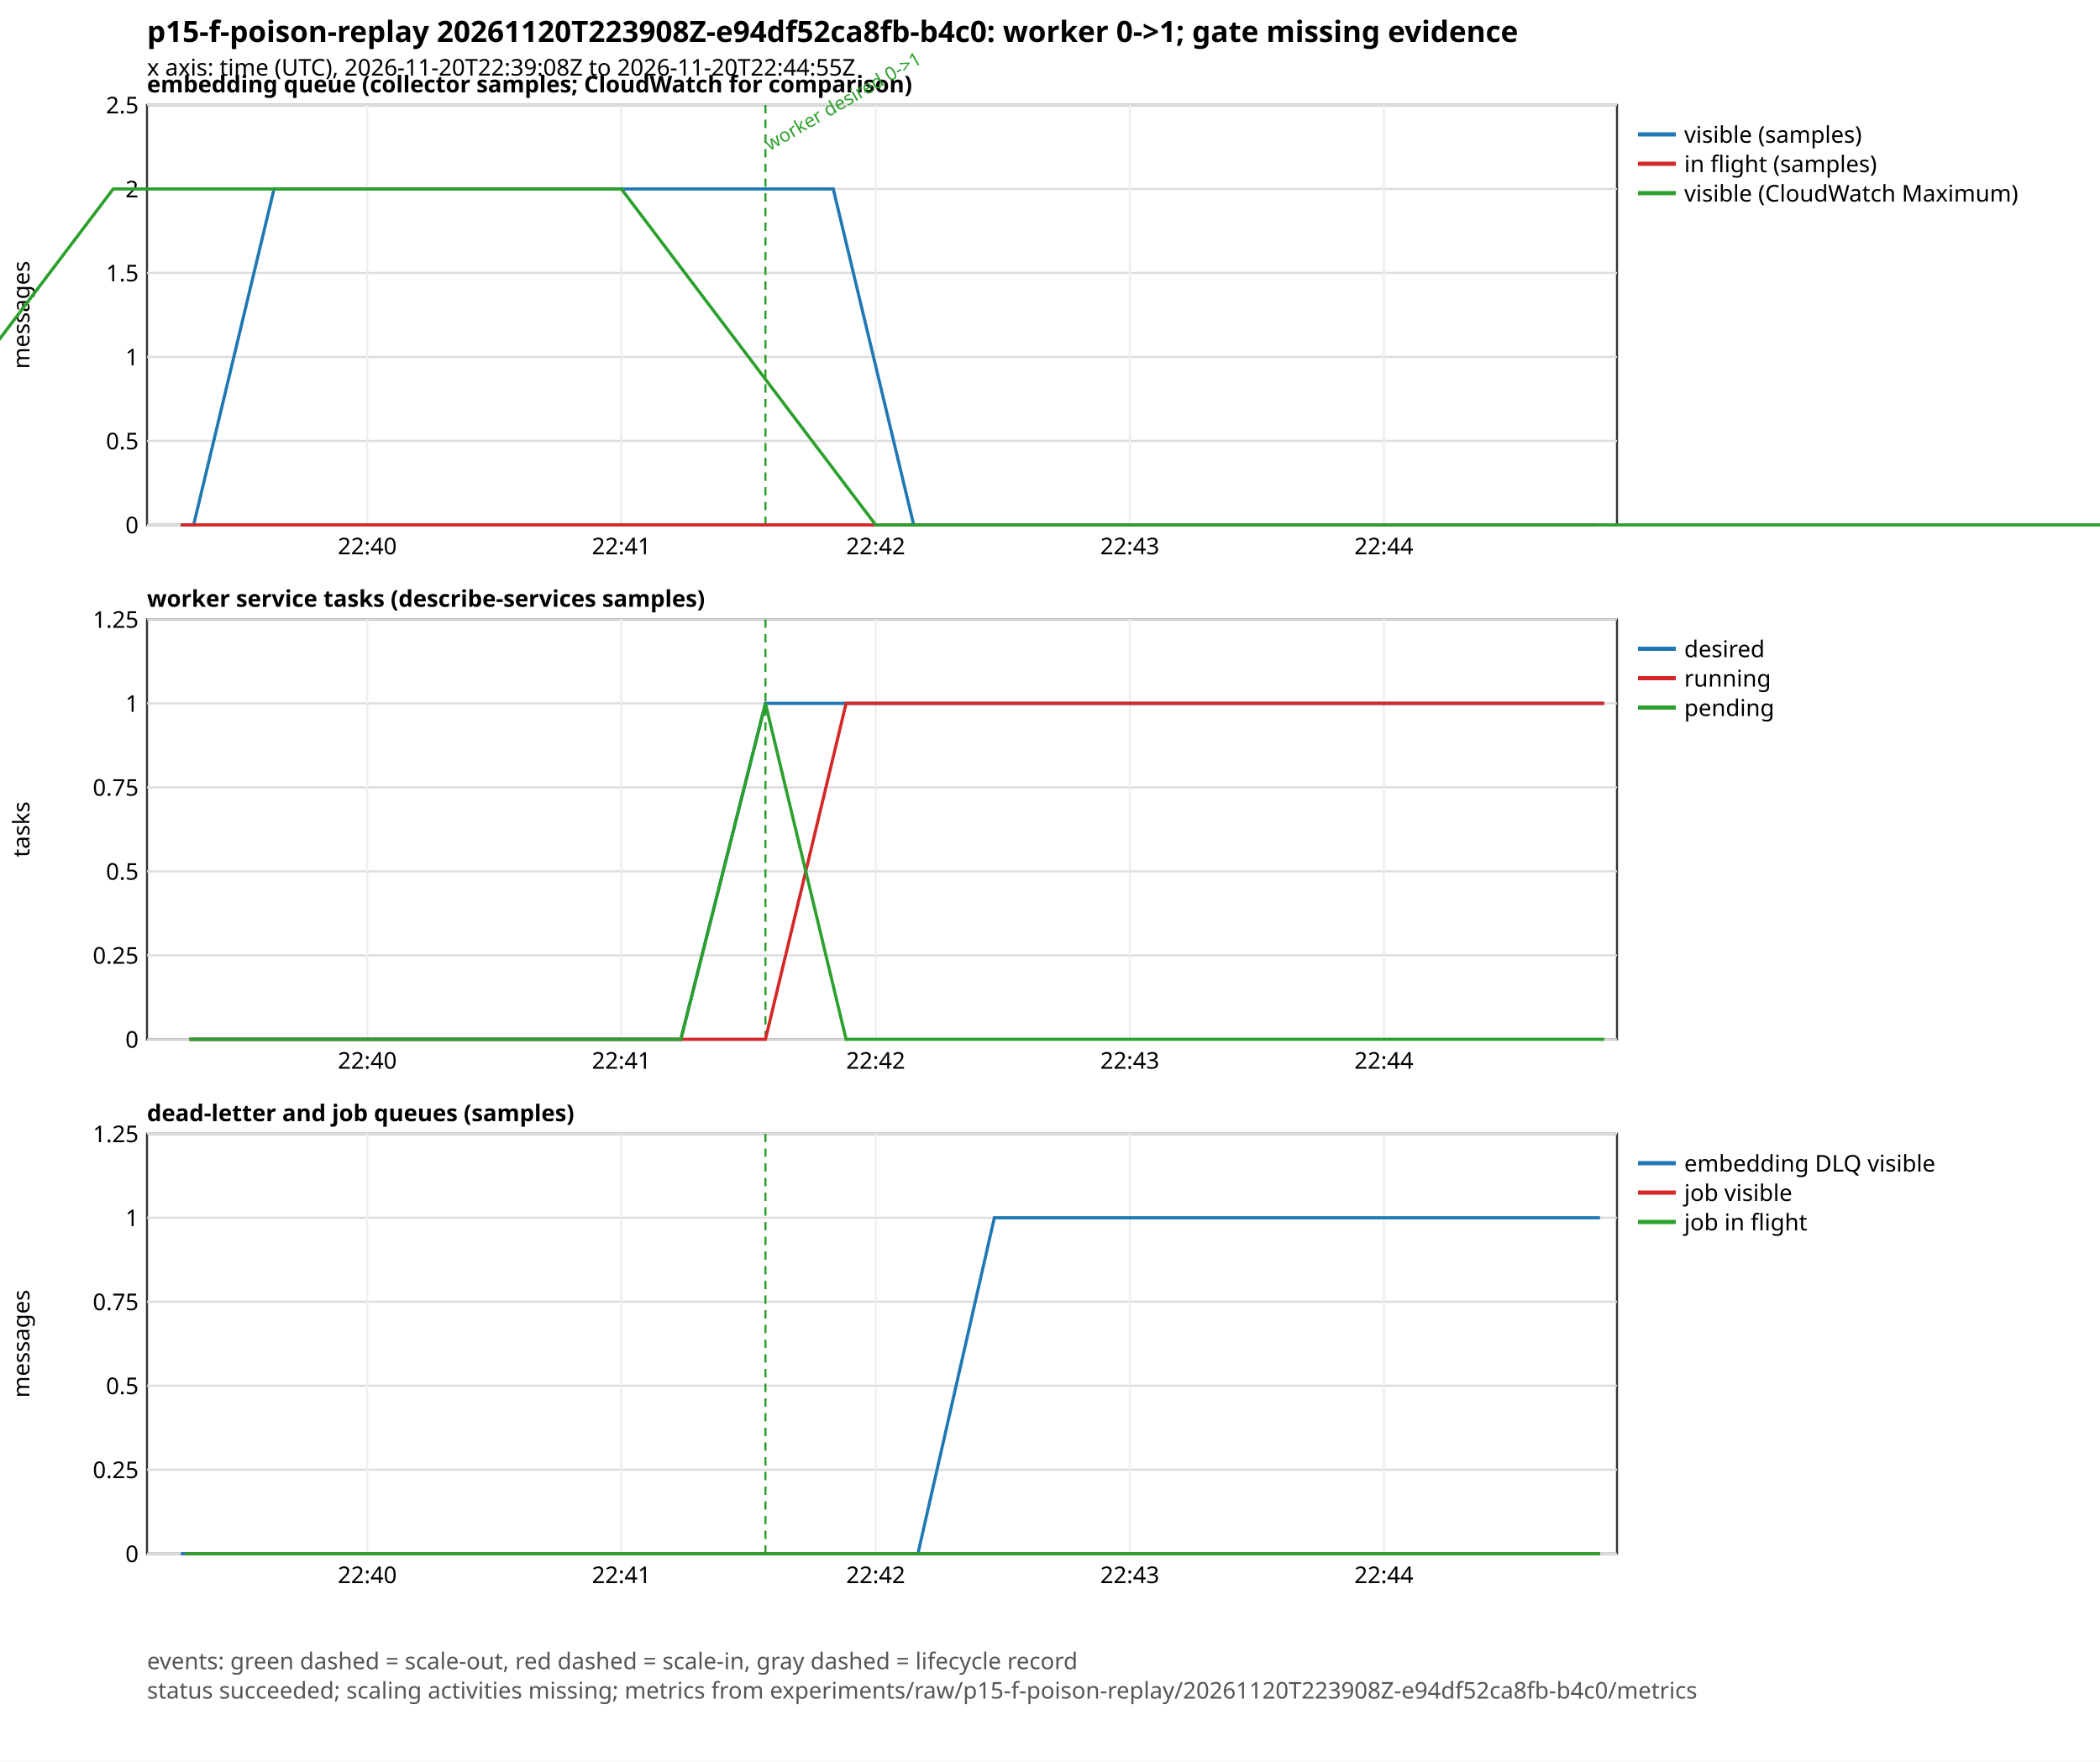
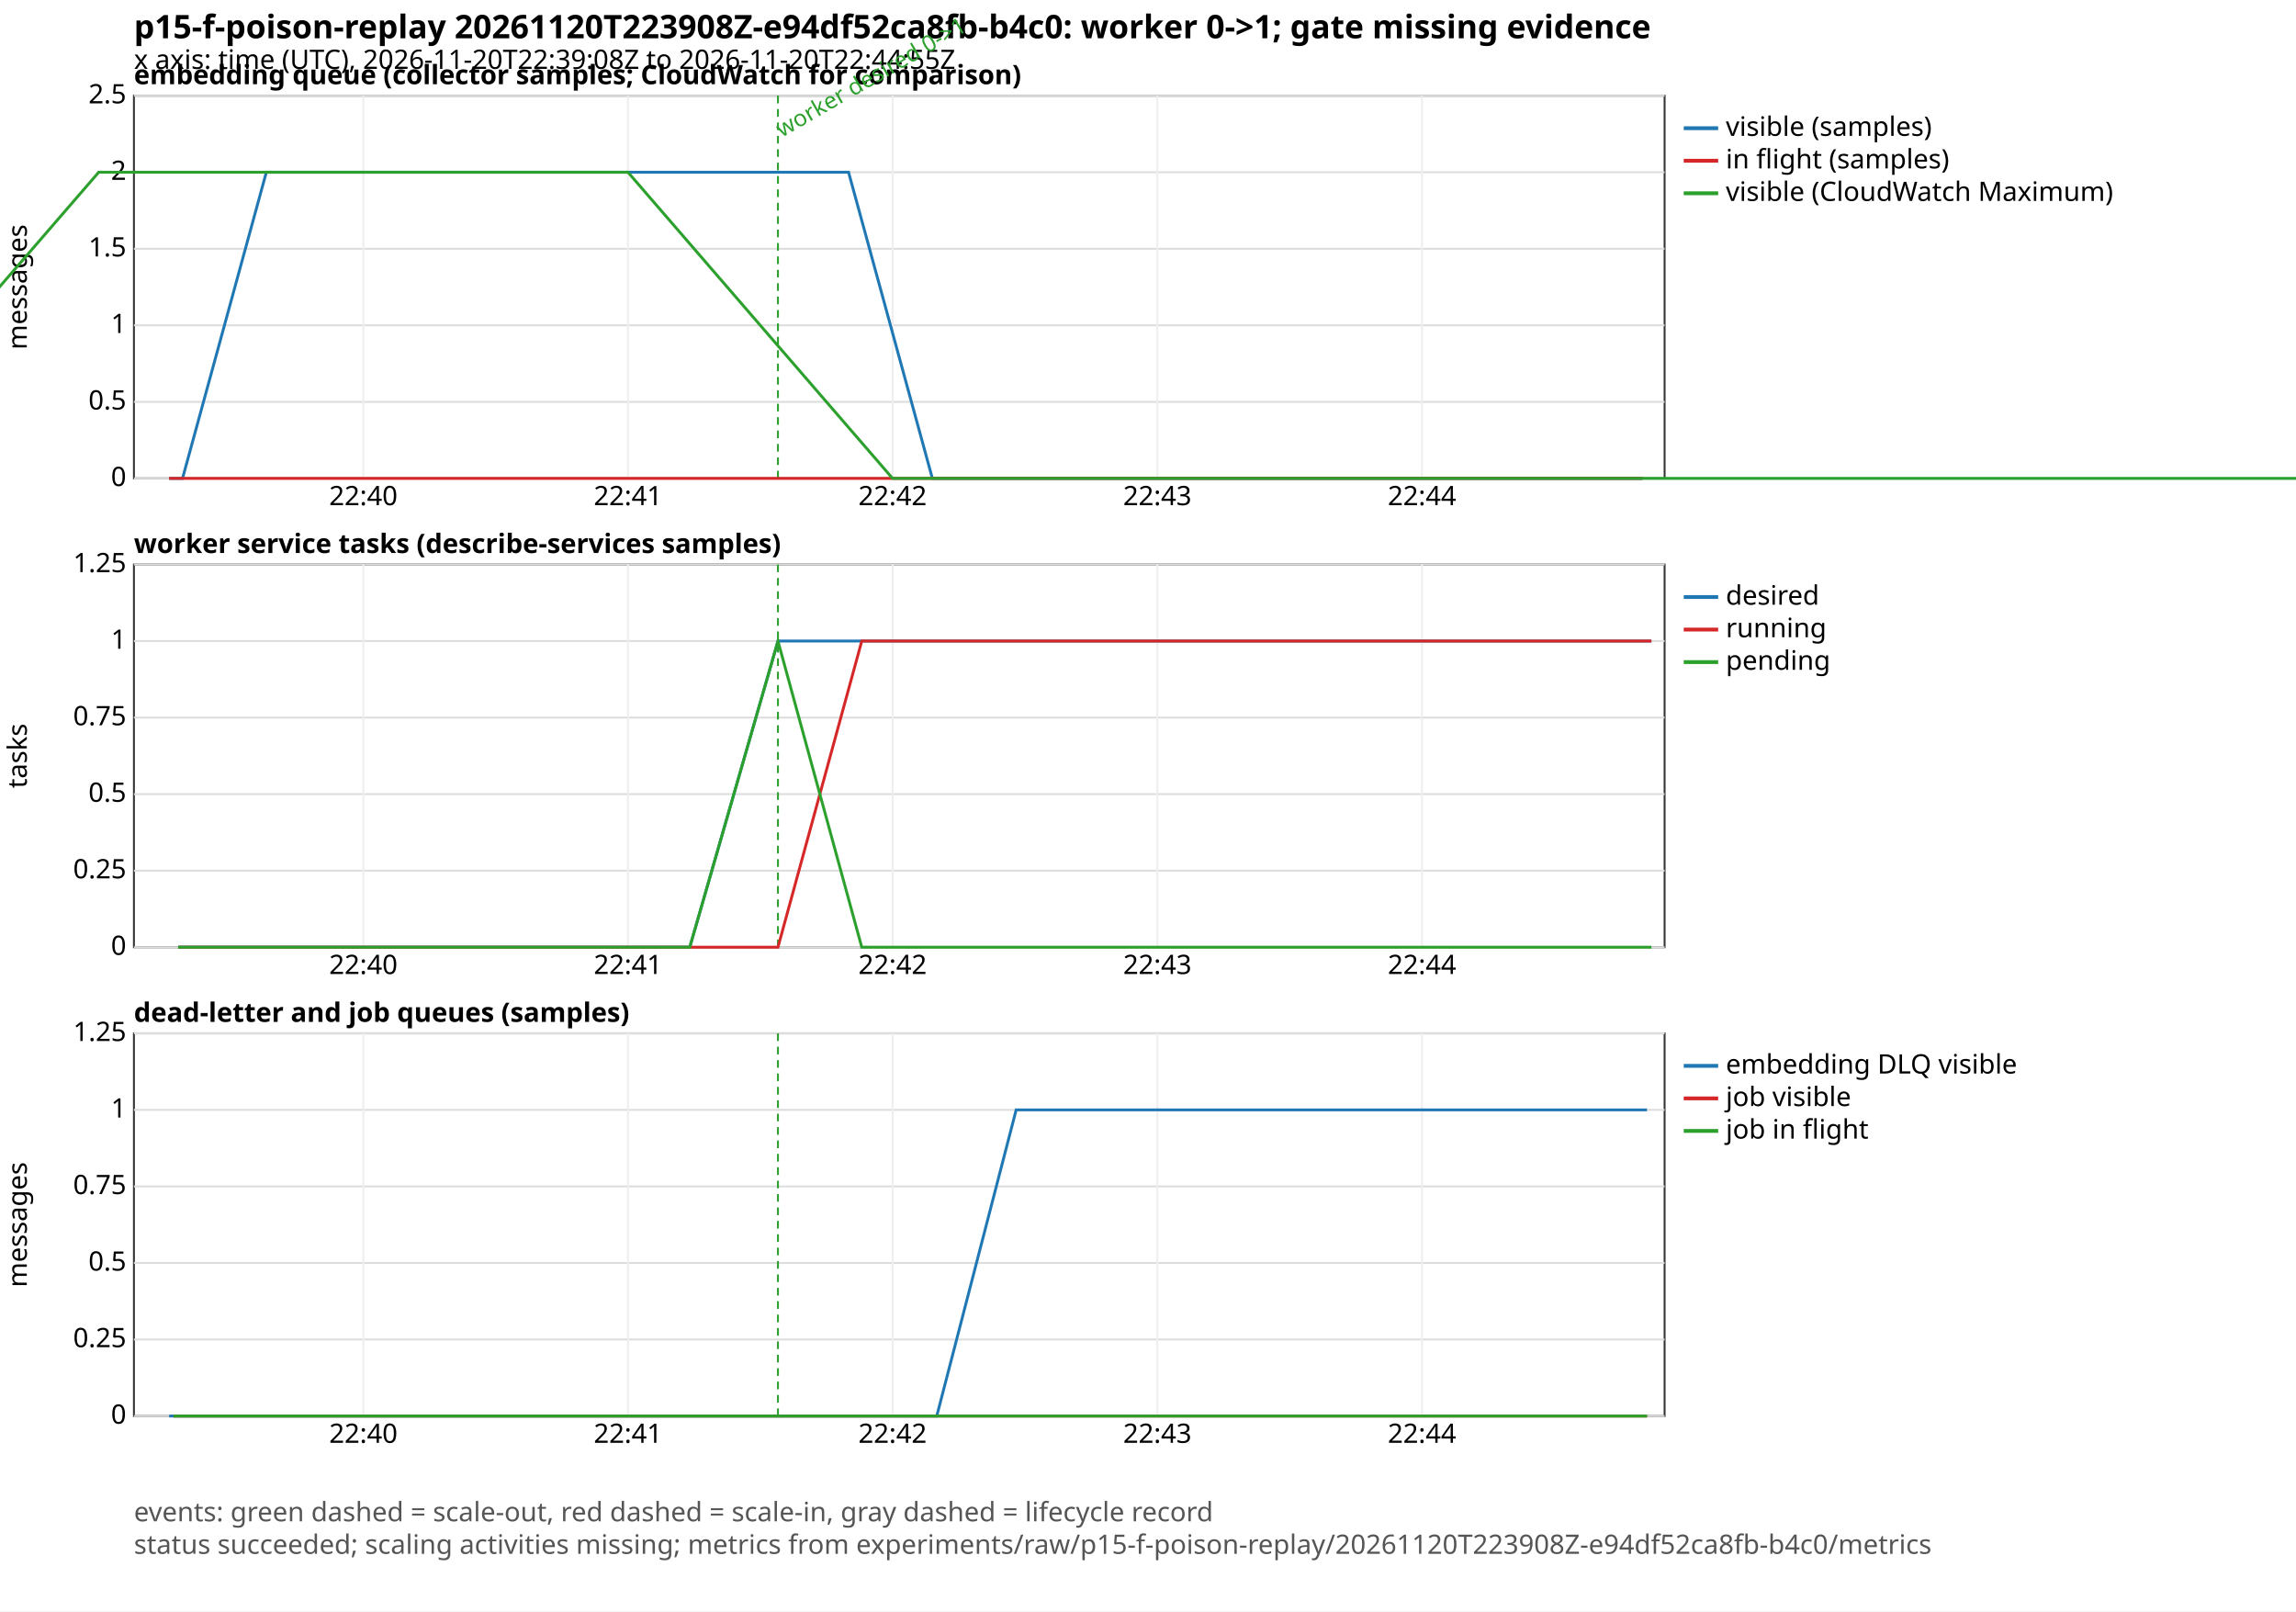
- <svg xmlns="http://www.w3.org/2000/svg" width="1000" height="839" font-family="sans-serif" font-size="11">
-   <rect x="0" y="0" width="1000" height="839" fill="white" />
-   <text x="70" y="20" font-size="14" font-weight="bold">p15-f-poison-replay 20261120T223908Z-e94df52ca8fb-b4c0: worker 0-&gt;1; gate missing evidence</text>
+ <svg xmlns="http://www.w3.org/2000/svg" width="1200" height="842" font-family="sans-serif" font-size="14">
+   <rect x="0" y="0" width="1200" height="842" fill="white" />
+   <text x="70" y="20" font-size="17" font-weight="bold">p15-f-poison-replay 20261120T223908Z-e94df52ca8fb-b4c0: worker 0-&gt;1; gate missing evidence</text>
  <text x="70" y="36">x axis: time (UTC), 2026-11-20T22:39:08Z to 2026-11-20T22:44:55Z</text>
  <text x="70" y="44" font-weight="bold">embedding queue (collector samples; CloudWatch for comparison)</text>
-   <rect x="70" y="50" width="700" height="200" fill="none" stroke="#333" />
-   <line x1="70" y1="250.0" x2="770" y2="250.0" stroke="#ddd" />
+   <rect x="70" y="50" width="800" height="200" fill="none" stroke="#333" />
+   <line x1="70" y1="250.0" x2="870" y2="250.0" stroke="#ddd" />
  <text x="66" y="254.0" text-anchor="end">0</text>
-   <line x1="70" y1="210.0" x2="770" y2="210.0" stroke="#ddd" />
+   <line x1="70" y1="210.0" x2="870" y2="210.0" stroke="#ddd" />
  <text x="66" y="214.0" text-anchor="end">0.5</text>
-   <line x1="70" y1="170.0" x2="770" y2="170.0" stroke="#ddd" />
+   <line x1="70" y1="170.0" x2="870" y2="170.0" stroke="#ddd" />
  <text x="66" y="174.0" text-anchor="end">1</text>
-   <line x1="70" y1="130.0" x2="770" y2="130.0" stroke="#ddd" />
+   <line x1="70" y1="130.0" x2="870" y2="130.0" stroke="#ddd" />
  <text x="66" y="134.0" text-anchor="end">1.5</text>
-   <line x1="70" y1="90.0" x2="770" y2="90.0" stroke="#ddd" />
+   <line x1="70" y1="90.0" x2="870" y2="90.0" stroke="#ddd" />
  <text x="66" y="94.0" text-anchor="end">2</text>
-   <line x1="70" y1="50.0" x2="770" y2="50.0" stroke="#ddd" />
+   <line x1="70" y1="50.0" x2="870" y2="50.0" stroke="#ddd" />
  <text x="66" y="54.0" text-anchor="end">2.5</text>
  <text x="14" y="150" transform="rotate(-90 14 150)" text-anchor="middle">messages</text>
-   <line x1="174.9" y1="50" x2="174.9" y2="250" stroke="#eee" />
-   <text x="174.9" y="264" text-anchor="middle">22:40</text>
-   <line x1="295.9" y1="50" x2="295.9" y2="250" stroke="#eee" />
-   <text x="295.9" y="264" text-anchor="middle">22:41</text>
-   <line x1="417.0" y1="50" x2="417.0" y2="250" stroke="#eee" />
-   <text x="417.0" y="264" text-anchor="middle">22:42</text>
-   <line x1="538.0" y1="50" x2="538.0" y2="250" stroke="#eee" />
-   <text x="538.0" y="264" text-anchor="middle">22:43</text>
-   <line x1="659.0" y1="50" x2="659.0" y2="250" stroke="#eee" />
-   <text x="659.0" y="264" text-anchor="middle">22:44</text>
-   <line x1="364.5" y1="50" x2="364.5" y2="250" stroke="#2ca02c" stroke-dasharray="4,3" />
-   <text x="366.5" y="72" fill="#2ca02c" font-size="9" transform="rotate(-30 366.5 72)">worker desired 0-&gt;1</text>
-   <line x1="780" y1="64" x2="798" y2="64" stroke="#1f77b4" stroke-width="2" />
-   <text x="802" y="68">visible (samples)</text>
-   <polyline points="86.1,250.0 92.2,250.0 130.5,90.0 170.9,90.0 209.2,90.0 245.5,90.0 281.8,90.0 320.1,90.0 358.5,90.0 396.8,90.0 435.1,250.0 471.4,250.0 509.8,250.0 546.1,250.0 584.4,250.0 622.7,250.0 659.0,250.0 697.4,250.0 733.7,250.0 759.9,250.0" fill="none" stroke="#1f77b4" stroke-width="1.5" />
-   <line x1="780" y1="78" x2="798" y2="78" stroke="#d62728" stroke-width="2" />
-   <text x="802" y="82">in flight (samples)</text>
-   <polyline points="86.1,250.0 92.2,250.0 130.5,250.0 170.9,250.0 209.2,250.0 245.5,250.0 281.8,250.0 320.1,250.0 358.5,250.0 396.8,250.0 435.1,250.0 471.4,250.0 509.8,250.0 546.1,250.0 584.4,250.0 622.7,250.0 659.0,250.0 697.4,250.0 733.7,250.0 759.9,250.0" fill="none" stroke="#d62728" stroke-width="1.5" />
-   <line x1="780" y1="92" x2="798" y2="92" stroke="#2ca02c" stroke-width="2" />
-   <text x="802" y="96">visible (CloudWatch Maximum)</text>
-   <polyline points="-551.3,250.0 -430.3,250.0 -309.3,250.0 -188.2,250.0 -67.2,250.0 53.9,90.0 174.9,90.0 295.9,90.0 417.0,250.0 538.0,250.0 659.0,250.0 780.1,250.0 901.1,250.0 1022.2,250.0 1143.2,250.0" fill="none" stroke="#2ca02c" stroke-width="1.5" />
+   <line x1="189.9" y1="50" x2="189.9" y2="250" stroke="#eee" />
+   <text x="189.9" y="264" text-anchor="middle">22:40</text>
+   <line x1="328.2" y1="50" x2="328.2" y2="250" stroke="#eee" />
+   <text x="328.2" y="264" text-anchor="middle">22:41</text>
+   <line x1="466.5" y1="50" x2="466.5" y2="250" stroke="#eee" />
+   <text x="466.5" y="264" text-anchor="middle">22:42</text>
+   <line x1="604.9" y1="50" x2="604.9" y2="250" stroke="#eee" />
+   <text x="604.9" y="264" text-anchor="middle">22:43</text>
+   <line x1="743.2" y1="50" x2="743.2" y2="250" stroke="#eee" />
+   <text x="743.2" y="264" text-anchor="middle">22:44</text>
+   <line x1="406.6" y1="50" x2="406.6" y2="250" stroke="#2ca02c" stroke-dasharray="4,3" />
+   <text x="408.6" y="72" fill="#2ca02c" font-size="12" transform="rotate(-30 408.6 72)">worker desired 0-&gt;1</text>
+   <line x1="880" y1="67" x2="898" y2="67" stroke="#1f77b4" stroke-width="2" />
+   <text x="902" y="71">visible (samples)</text>
+   <polyline points="88.4,250.0 95.4,250.0 139.2,90.0 185.3,90.0 229.1,90.0 270.6,90.0 312.1,90.0 355.9,90.0 399.7,90.0 443.5,90.0 487.3,250.0 528.8,250.0 572.6,250.0 614.1,250.0 657.9,250.0 701.7,250.0 743.2,250.0 787.0,250.0 828.5,250.0 858.5,250.0" fill="none" stroke="#1f77b4" stroke-width="1.5" />
+   <line x1="880" y1="84" x2="898" y2="84" stroke="#d62728" stroke-width="2" />
+   <text x="902" y="88">in flight (samples)</text>
+   <polyline points="88.4,250.0 95.4,250.0 139.2,250.0 185.3,250.0 229.1,250.0 270.6,250.0 312.1,250.0 355.9,250.0 399.7,250.0 443.5,250.0 487.3,250.0 528.8,250.0 572.6,250.0 614.1,250.0 657.9,250.0 701.7,250.0 743.2,250.0 787.0,250.0 828.5,250.0 858.5,250.0" fill="none" stroke="#d62728" stroke-width="1.5" />
+   <line x1="880" y1="101" x2="898" y2="101" stroke="#2ca02c" stroke-width="2" />
+   <text x="902" y="105">visible (CloudWatch Maximum)</text>
+   <polyline points="-640.1,250.0 -501.8,250.0 -363.4,250.0 -225.1,250.0 -86.8,250.0 51.6,90.0 189.9,90.0 328.2,90.0 466.5,250.0 604.9,250.0 743.2,250.0 881.5,250.0 1019.9,250.0 1158.2,250.0 1296.5,250.0" fill="none" stroke="#2ca02c" stroke-width="1.5" />
  <text x="70" y="289" font-weight="bold">worker service tasks (describe-services samples)</text>
-   <rect x="70" y="295" width="700" height="200" fill="none" stroke="#333" />
-   <line x1="70" y1="495.0" x2="770" y2="495.0" stroke="#ddd" />
+   <rect x="70" y="295" width="800" height="200" fill="none" stroke="#333" />
+   <line x1="70" y1="495.0" x2="870" y2="495.0" stroke="#ddd" />
  <text x="66" y="499.0" text-anchor="end">0</text>
-   <line x1="70" y1="455.0" x2="770" y2="455.0" stroke="#ddd" />
+   <line x1="70" y1="455.0" x2="870" y2="455.0" stroke="#ddd" />
  <text x="66" y="459.0" text-anchor="end">0.25</text>
-   <line x1="70" y1="415.0" x2="770" y2="415.0" stroke="#ddd" />
+   <line x1="70" y1="415.0" x2="870" y2="415.0" stroke="#ddd" />
  <text x="66" y="419.0" text-anchor="end">0.5</text>
-   <line x1="70" y1="375.0" x2="770" y2="375.0" stroke="#ddd" />
+   <line x1="70" y1="375.0" x2="870" y2="375.0" stroke="#ddd" />
  <text x="66" y="379.0" text-anchor="end">0.75</text>
-   <line x1="70" y1="335.0" x2="770" y2="335.0" stroke="#ddd" />
+   <line x1="70" y1="335.0" x2="870" y2="335.0" stroke="#ddd" />
  <text x="66" y="339.0" text-anchor="end">1</text>
-   <line x1="70" y1="295.0" x2="770" y2="295.0" stroke="#ddd" />
+   <line x1="70" y1="295.0" x2="870" y2="295.0" stroke="#ddd" />
  <text x="66" y="299.0" text-anchor="end">1.25</text>
  <text x="14" y="395" transform="rotate(-90 14 395)" text-anchor="middle">tasks</text>
-   <line x1="174.9" y1="295" x2="174.9" y2="495" stroke="#eee" />
-   <text x="174.9" y="509" text-anchor="middle">22:40</text>
-   <line x1="295.9" y1="295" x2="295.9" y2="495" stroke="#eee" />
-   <text x="295.9" y="509" text-anchor="middle">22:41</text>
-   <line x1="417.0" y1="295" x2="417.0" y2="495" stroke="#eee" />
-   <text x="417.0" y="509" text-anchor="middle">22:42</text>
-   <line x1="538.0" y1="295" x2="538.0" y2="495" stroke="#eee" />
-   <text x="538.0" y="509" text-anchor="middle">22:43</text>
-   <line x1="659.0" y1="295" x2="659.0" y2="495" stroke="#eee" />
-   <text x="659.0" y="509" text-anchor="middle">22:44</text>
-   <line x1="364.5" y1="295" x2="364.5" y2="495" stroke="#2ca02c" stroke-dasharray="4,3" />
-   <line x1="780" y1="309" x2="798" y2="309" stroke="#1f77b4" stroke-width="2" />
-   <text x="802" y="313">desired</text>
-   <polyline points="90.2,495.0 98.2,495.0 136.6,495.0 174.9,495.0 213.2,495.0 249.5,495.0 287.9,495.0 324.2,495.0 364.5,335.0 402.9,335.0 439.2,335.0 477.5,335.0 513.8,335.0 552.1,335.0 588.4,335.0 626.8,335.0 663.1,335.0 701.4,335.0 737.7,335.0 763.9,335.0" fill="none" stroke="#1f77b4" stroke-width="1.5" />
-   <line x1="780" y1="323" x2="798" y2="323" stroke="#d62728" stroke-width="2" />
-   <text x="802" y="327">running</text>
-   <polyline points="90.2,495.0 98.2,495.0 136.6,495.0 174.9,495.0 213.2,495.0 249.5,495.0 287.9,495.0 324.2,495.0 364.5,495.0 402.9,335.0 439.2,335.0 477.5,335.0 513.8,335.0 552.1,335.0 588.4,335.0 626.8,335.0 663.1,335.0 701.4,335.0 737.7,335.0 763.9,335.0" fill="none" stroke="#d62728" stroke-width="1.5" />
-   <line x1="780" y1="337" x2="798" y2="337" stroke="#2ca02c" stroke-width="2" />
-   <text x="802" y="341">pending</text>
-   <polyline points="90.2,495.0 98.2,495.0 136.6,495.0 174.9,495.0 213.2,495.0 249.5,495.0 287.9,495.0 324.2,495.0 364.5,335.0 402.9,495.0 439.2,495.0 477.5,495.0 513.8,495.0 552.1,495.0 588.4,495.0 626.8,495.0 663.1,495.0 701.4,495.0 737.7,495.0 763.9,495.0" fill="none" stroke="#2ca02c" stroke-width="1.5" />
+   <line x1="189.9" y1="295" x2="189.9" y2="495" stroke="#eee" />
+   <text x="189.9" y="509" text-anchor="middle">22:40</text>
+   <line x1="328.2" y1="295" x2="328.2" y2="495" stroke="#eee" />
+   <text x="328.2" y="509" text-anchor="middle">22:41</text>
+   <line x1="466.5" y1="295" x2="466.5" y2="495" stroke="#eee" />
+   <text x="466.5" y="509" text-anchor="middle">22:42</text>
+   <line x1="604.9" y1="295" x2="604.9" y2="495" stroke="#eee" />
+   <text x="604.9" y="509" text-anchor="middle">22:43</text>
+   <line x1="743.2" y1="295" x2="743.2" y2="495" stroke="#eee" />
+   <text x="743.2" y="509" text-anchor="middle">22:44</text>
+   <line x1="406.6" y1="295" x2="406.6" y2="495" stroke="#2ca02c" stroke-dasharray="4,3" />
+   <line x1="880" y1="312" x2="898" y2="312" stroke="#1f77b4" stroke-width="2" />
+   <text x="902" y="316">desired</text>
+   <polyline points="93.1,495.0 102.3,495.0 146.1,495.0 189.9,495.0 233.7,495.0 275.2,495.0 319.0,495.0 360.5,495.0 406.6,335.0 450.4,335.0 491.9,335.0 535.7,335.0 577.2,335.0 621.0,335.0 662.5,335.0 706.3,335.0 747.8,335.0 791.6,335.0 833.1,335.0 863.1,335.0" fill="none" stroke="#1f77b4" stroke-width="1.5" />
+   <line x1="880" y1="329" x2="898" y2="329" stroke="#d62728" stroke-width="2" />
+   <text x="902" y="333">running</text>
+   <polyline points="93.1,495.0 102.3,495.0 146.1,495.0 189.9,495.0 233.7,495.0 275.2,495.0 319.0,495.0 360.5,495.0 406.6,495.0 450.4,335.0 491.9,335.0 535.7,335.0 577.2,335.0 621.0,335.0 662.5,335.0 706.3,335.0 747.8,335.0 791.6,335.0 833.1,335.0 863.1,335.0" fill="none" stroke="#d62728" stroke-width="1.5" />
+   <line x1="880" y1="346" x2="898" y2="346" stroke="#2ca02c" stroke-width="2" />
+   <text x="902" y="350">pending</text>
+   <polyline points="93.1,495.0 102.3,495.0 146.1,495.0 189.9,495.0 233.7,495.0 275.2,495.0 319.0,495.0 360.5,495.0 406.6,335.0 450.4,495.0 491.9,495.0 535.7,495.0 577.2,495.0 621.0,495.0 662.5,495.0 706.3,495.0 747.8,495.0 791.6,495.0 833.1,495.0 863.1,495.0" fill="none" stroke="#2ca02c" stroke-width="1.5" />
  <text x="70" y="534" font-weight="bold">dead-letter and job queues (samples)</text>
-   <rect x="70" y="540" width="700" height="200" fill="none" stroke="#333" />
-   <line x1="70" y1="740.0" x2="770" y2="740.0" stroke="#ddd" />
+   <rect x="70" y="540" width="800" height="200" fill="none" stroke="#333" />
+   <line x1="70" y1="740.0" x2="870" y2="740.0" stroke="#ddd" />
  <text x="66" y="744.0" text-anchor="end">0</text>
-   <line x1="70" y1="700.0" x2="770" y2="700.0" stroke="#ddd" />
+   <line x1="70" y1="700.0" x2="870" y2="700.0" stroke="#ddd" />
  <text x="66" y="704.0" text-anchor="end">0.25</text>
-   <line x1="70" y1="660.0" x2="770" y2="660.0" stroke="#ddd" />
+   <line x1="70" y1="660.0" x2="870" y2="660.0" stroke="#ddd" />
  <text x="66" y="664.0" text-anchor="end">0.5</text>
-   <line x1="70" y1="620.0" x2="770" y2="620.0" stroke="#ddd" />
+   <line x1="70" y1="620.0" x2="870" y2="620.0" stroke="#ddd" />
  <text x="66" y="624.0" text-anchor="end">0.75</text>
-   <line x1="70" y1="580.0" x2="770" y2="580.0" stroke="#ddd" />
+   <line x1="70" y1="580.0" x2="870" y2="580.0" stroke="#ddd" />
  <text x="66" y="584.0" text-anchor="end">1</text>
-   <line x1="70" y1="540.0" x2="770" y2="540.0" stroke="#ddd" />
+   <line x1="70" y1="540.0" x2="870" y2="540.0" stroke="#ddd" />
  <text x="66" y="544.0" text-anchor="end">1.25</text>
  <text x="14" y="640" transform="rotate(-90 14 640)" text-anchor="middle">messages</text>
-   <line x1="174.9" y1="540" x2="174.9" y2="740" stroke="#eee" />
-   <text x="174.9" y="754" text-anchor="middle">22:40</text>
-   <line x1="295.9" y1="540" x2="295.9" y2="740" stroke="#eee" />
-   <text x="295.9" y="754" text-anchor="middle">22:41</text>
-   <line x1="417.0" y1="540" x2="417.0" y2="740" stroke="#eee" />
-   <text x="417.0" y="754" text-anchor="middle">22:42</text>
-   <line x1="538.0" y1="540" x2="538.0" y2="740" stroke="#eee" />
-   <text x="538.0" y="754" text-anchor="middle">22:43</text>
-   <line x1="659.0" y1="540" x2="659.0" y2="740" stroke="#eee" />
-   <text x="659.0" y="754" text-anchor="middle">22:44</text>
-   <line x1="364.5" y1="540" x2="364.5" y2="740" stroke="#2ca02c" stroke-dasharray="4,3" />
-   <line x1="780" y1="554" x2="798" y2="554" stroke="#1f77b4" stroke-width="2" />
-   <text x="802" y="558">embedding DLQ visible</text>
-   <polyline points="86.1,740.0 94.2,740.0 132.5,740.0 172.9,740.0 209.2,740.0 247.5,740.0 283.8,740.0 322.2,740.0 360.5,740.0 398.8,740.0 437.1,740.0 473.5,580.0 511.8,580.0 548.1,580.0 586.4,580.0 622.7,580.0 661.1,580.0 697.4,580.0 735.7,580.0 761.9,580.0" fill="none" stroke="#1f77b4" stroke-width="1.5" />
-   <line x1="780" y1="568" x2="798" y2="568" stroke="#d62728" stroke-width="2" />
-   <text x="802" y="572">job visible</text>
-   <polyline points="88.2,740.0 96.2,740.0 134.6,740.0 172.9,740.0 211.2,740.0 247.5,740.0 285.9,740.0 322.2,740.0 362.5,740.0 400.8,740.0 437.1,740.0 475.5,740.0 511.8,740.0 550.1,740.0 586.4,740.0 624.8,740.0 661.1,740.0 699.4,740.0 735.7,740.0 761.9,740.0" fill="none" stroke="#d62728" stroke-width="1.5" />
-   <line x1="780" y1="582" x2="798" y2="582" stroke="#2ca02c" stroke-width="2" />
-   <text x="802" y="586">job in flight</text>
-   <polyline points="88.2,740.0 96.2,740.0 134.6,740.0 172.9,740.0 211.2,740.0 247.5,740.0 285.9,740.0 322.2,740.0 362.5,740.0 400.8,740.0 437.1,740.0 475.5,740.0 511.8,740.0 550.1,740.0 586.4,740.0 624.8,740.0 661.1,740.0 699.4,740.0 735.7,740.0 761.9,740.0" fill="none" stroke="#2ca02c" stroke-width="1.5" />
+   <line x1="189.9" y1="540" x2="189.9" y2="740" stroke="#eee" />
+   <text x="189.9" y="754" text-anchor="middle">22:40</text>
+   <line x1="328.2" y1="540" x2="328.2" y2="740" stroke="#eee" />
+   <text x="328.2" y="754" text-anchor="middle">22:41</text>
+   <line x1="466.5" y1="540" x2="466.5" y2="740" stroke="#eee" />
+   <text x="466.5" y="754" text-anchor="middle">22:42</text>
+   <line x1="604.9" y1="540" x2="604.9" y2="740" stroke="#eee" />
+   <text x="604.9" y="754" text-anchor="middle">22:43</text>
+   <line x1="743.2" y1="540" x2="743.2" y2="740" stroke="#eee" />
+   <text x="743.2" y="754" text-anchor="middle">22:44</text>
+   <line x1="406.6" y1="540" x2="406.6" y2="740" stroke="#2ca02c" stroke-dasharray="4,3" />
+   <line x1="880" y1="557" x2="898" y2="557" stroke="#1f77b4" stroke-width="2" />
+   <text x="902" y="561">embedding DLQ visible</text>
+   <polyline points="88.4,740.0 97.7,740.0 141.5,740.0 187.6,740.0 229.1,740.0 272.9,740.0 314.4,740.0 358.2,740.0 402.0,740.0 445.8,740.0 489.6,740.0 531.1,580.0 574.9,580.0 616.4,580.0 660.2,580.0 701.7,580.0 745.5,580.0 787.0,580.0 830.8,580.0 860.8,580.0" fill="none" stroke="#1f77b4" stroke-width="1.5" />
+   <line x1="880" y1="574" x2="898" y2="574" stroke="#d62728" stroke-width="2" />
+   <text x="902" y="578">job visible</text>
+   <polyline points="90.7,740.0 100.0,740.0 143.8,740.0 187.6,740.0 231.4,740.0 272.9,740.0 316.7,740.0 358.2,740.0 404.3,740.0 448.1,740.0 489.6,740.0 533.4,740.0 574.9,740.0 618.7,740.0 660.2,740.0 704.0,740.0 745.5,740.0 789.3,740.0 830.8,740.0 860.8,740.0" fill="none" stroke="#d62728" stroke-width="1.5" />
+   <line x1="880" y1="591" x2="898" y2="591" stroke="#2ca02c" stroke-width="2" />
+   <text x="902" y="595">job in flight</text>
+   <polyline points="90.7,740.0 100.0,740.0 143.8,740.0 187.6,740.0 231.4,740.0 272.9,740.0 316.7,740.0 358.2,740.0 404.3,740.0 448.1,740.0 489.6,740.0 533.4,740.0 574.9,740.0 618.7,740.0 660.2,740.0 704.0,740.0 745.5,740.0 789.3,740.0 830.8,740.0 860.8,740.0" fill="none" stroke="#2ca02c" stroke-width="1.5" />
  <text x="70" y="795" fill="#555">events: green dashed = scale-out, red dashed = scale-in, gray dashed = lifecycle record</text>
-   <text x="70" y="809" fill="#555">status succeeded; scaling activities missing; metrics from experiments/raw/p15-f-poison-replay/20261120T223908Z-e94df52ca8fb-b4c0/metrics</text>
+   <text x="70" y="812" fill="#555">status succeeded; scaling activities missing; metrics from experiments/raw/p15-f-poison-replay/20261120T223908Z-e94df52ca8fb-b4c0/metrics</text>
</svg>
